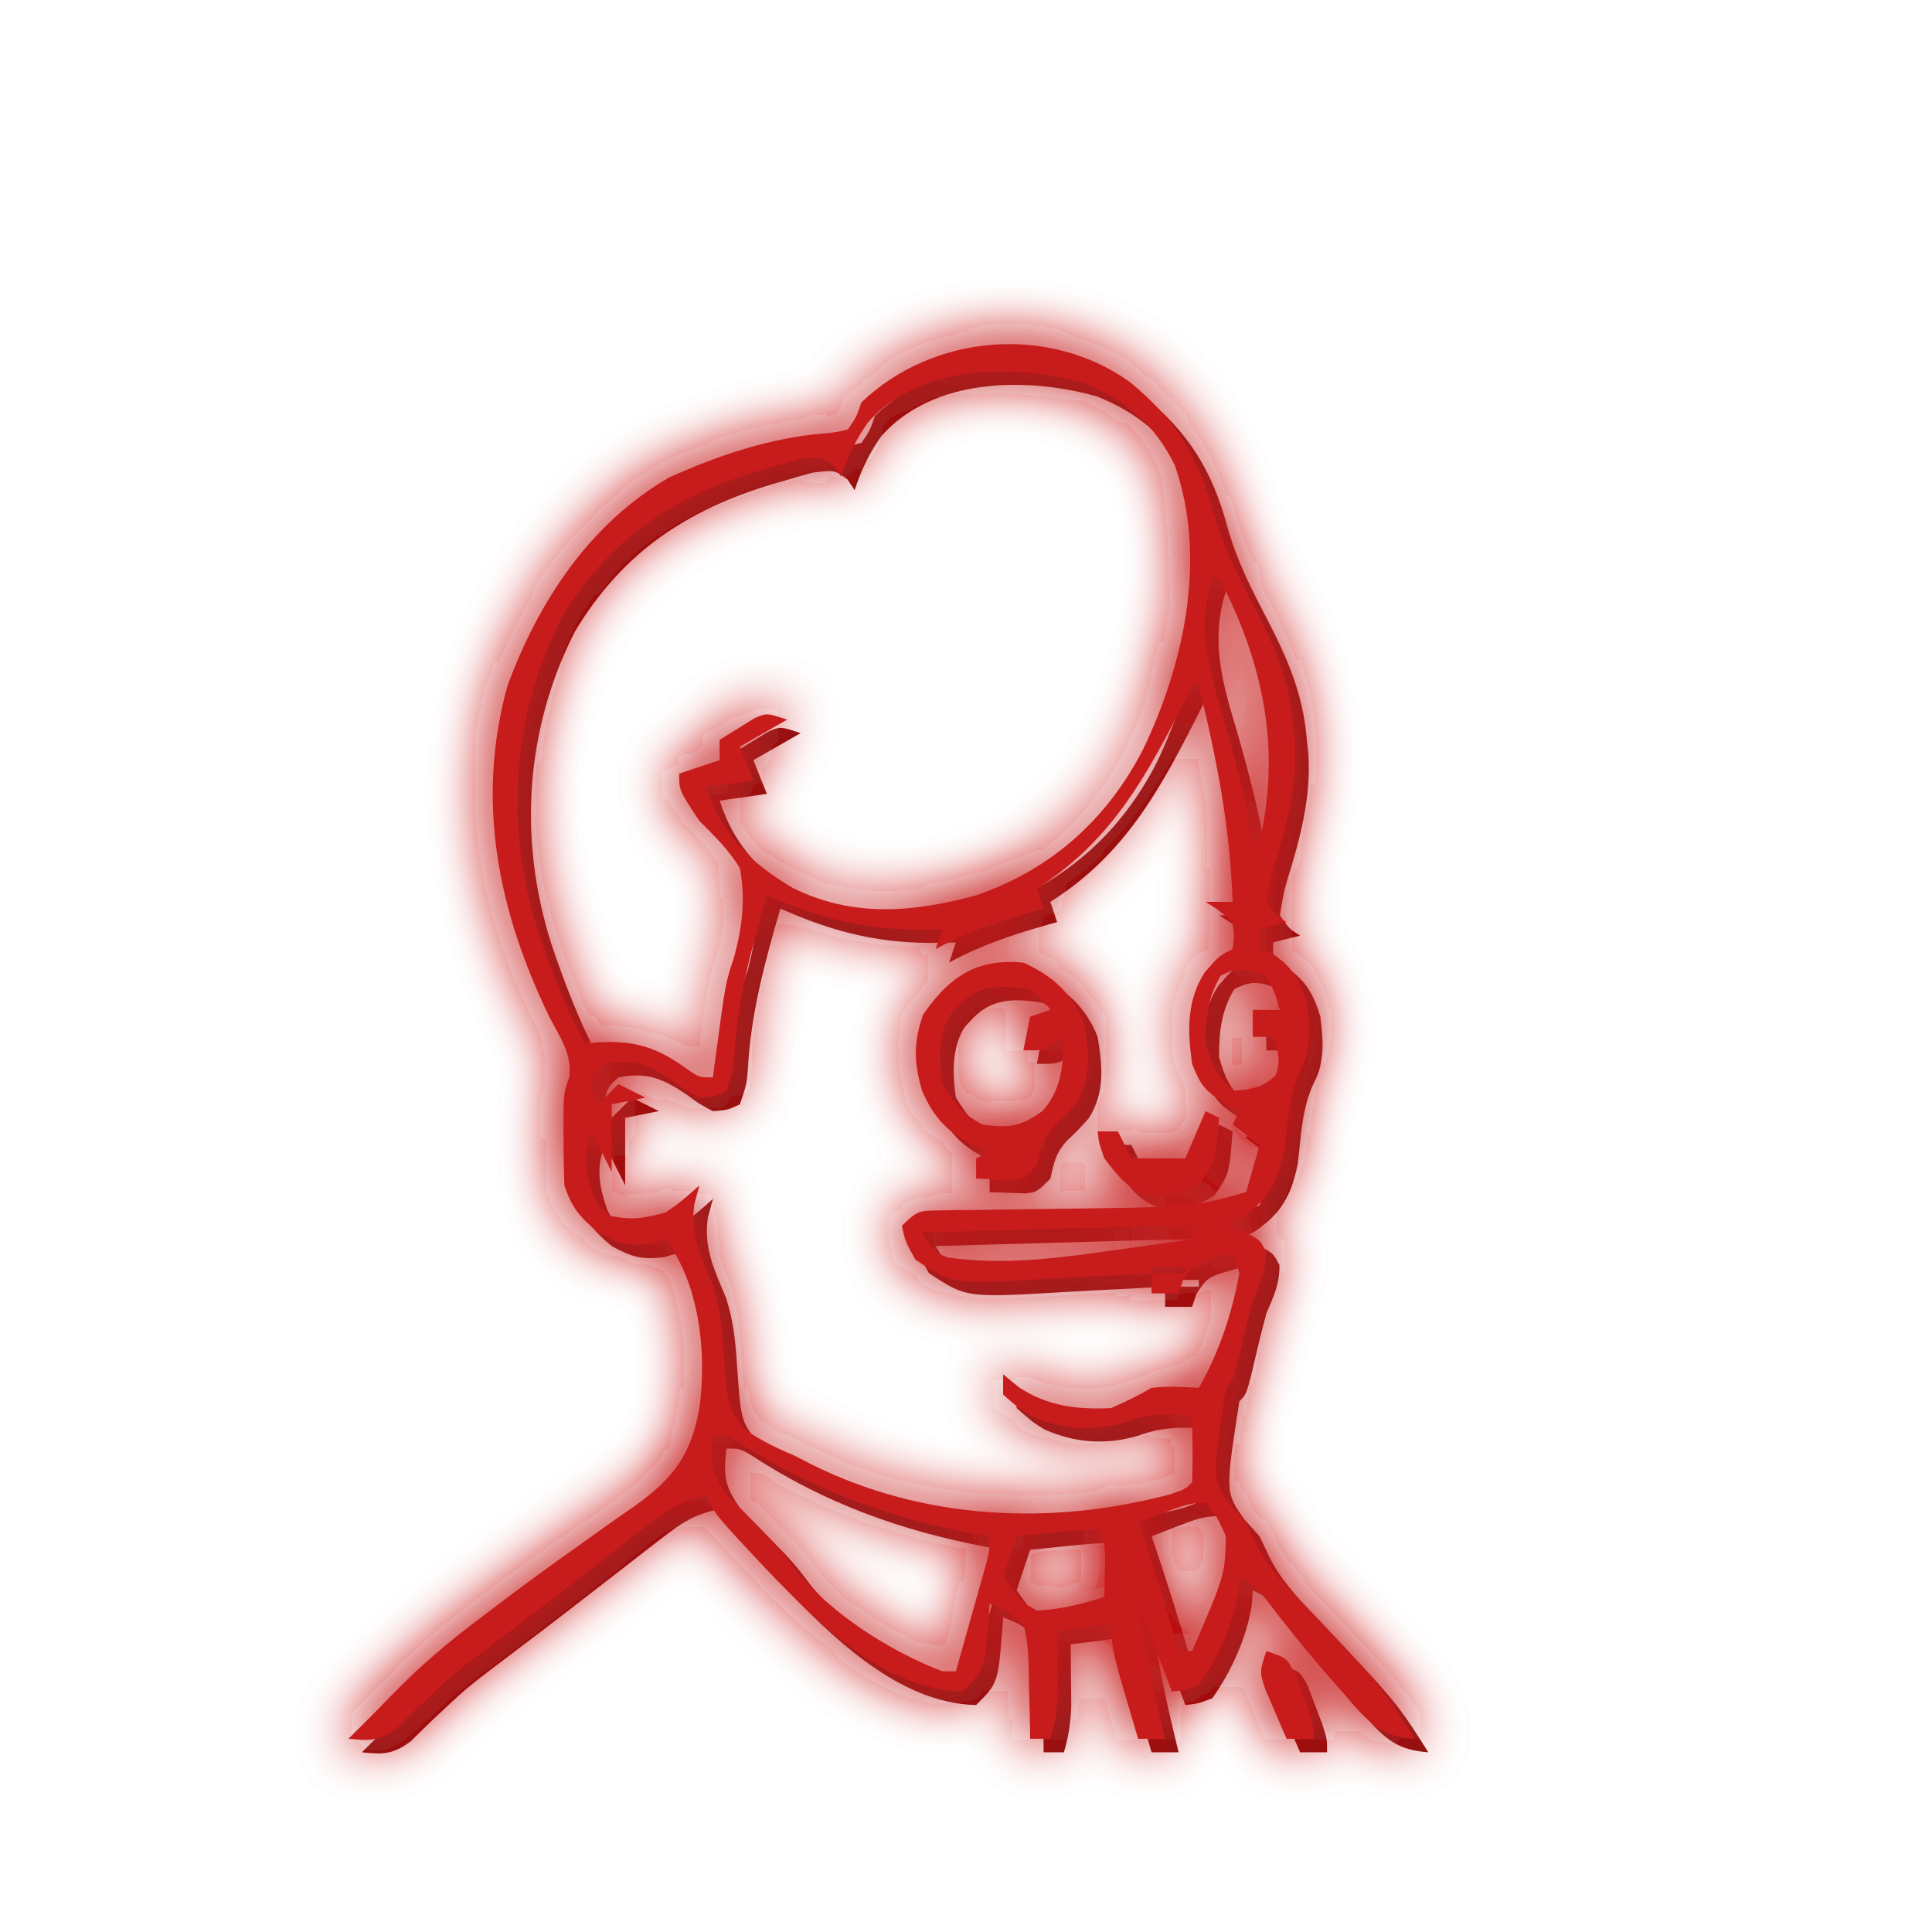
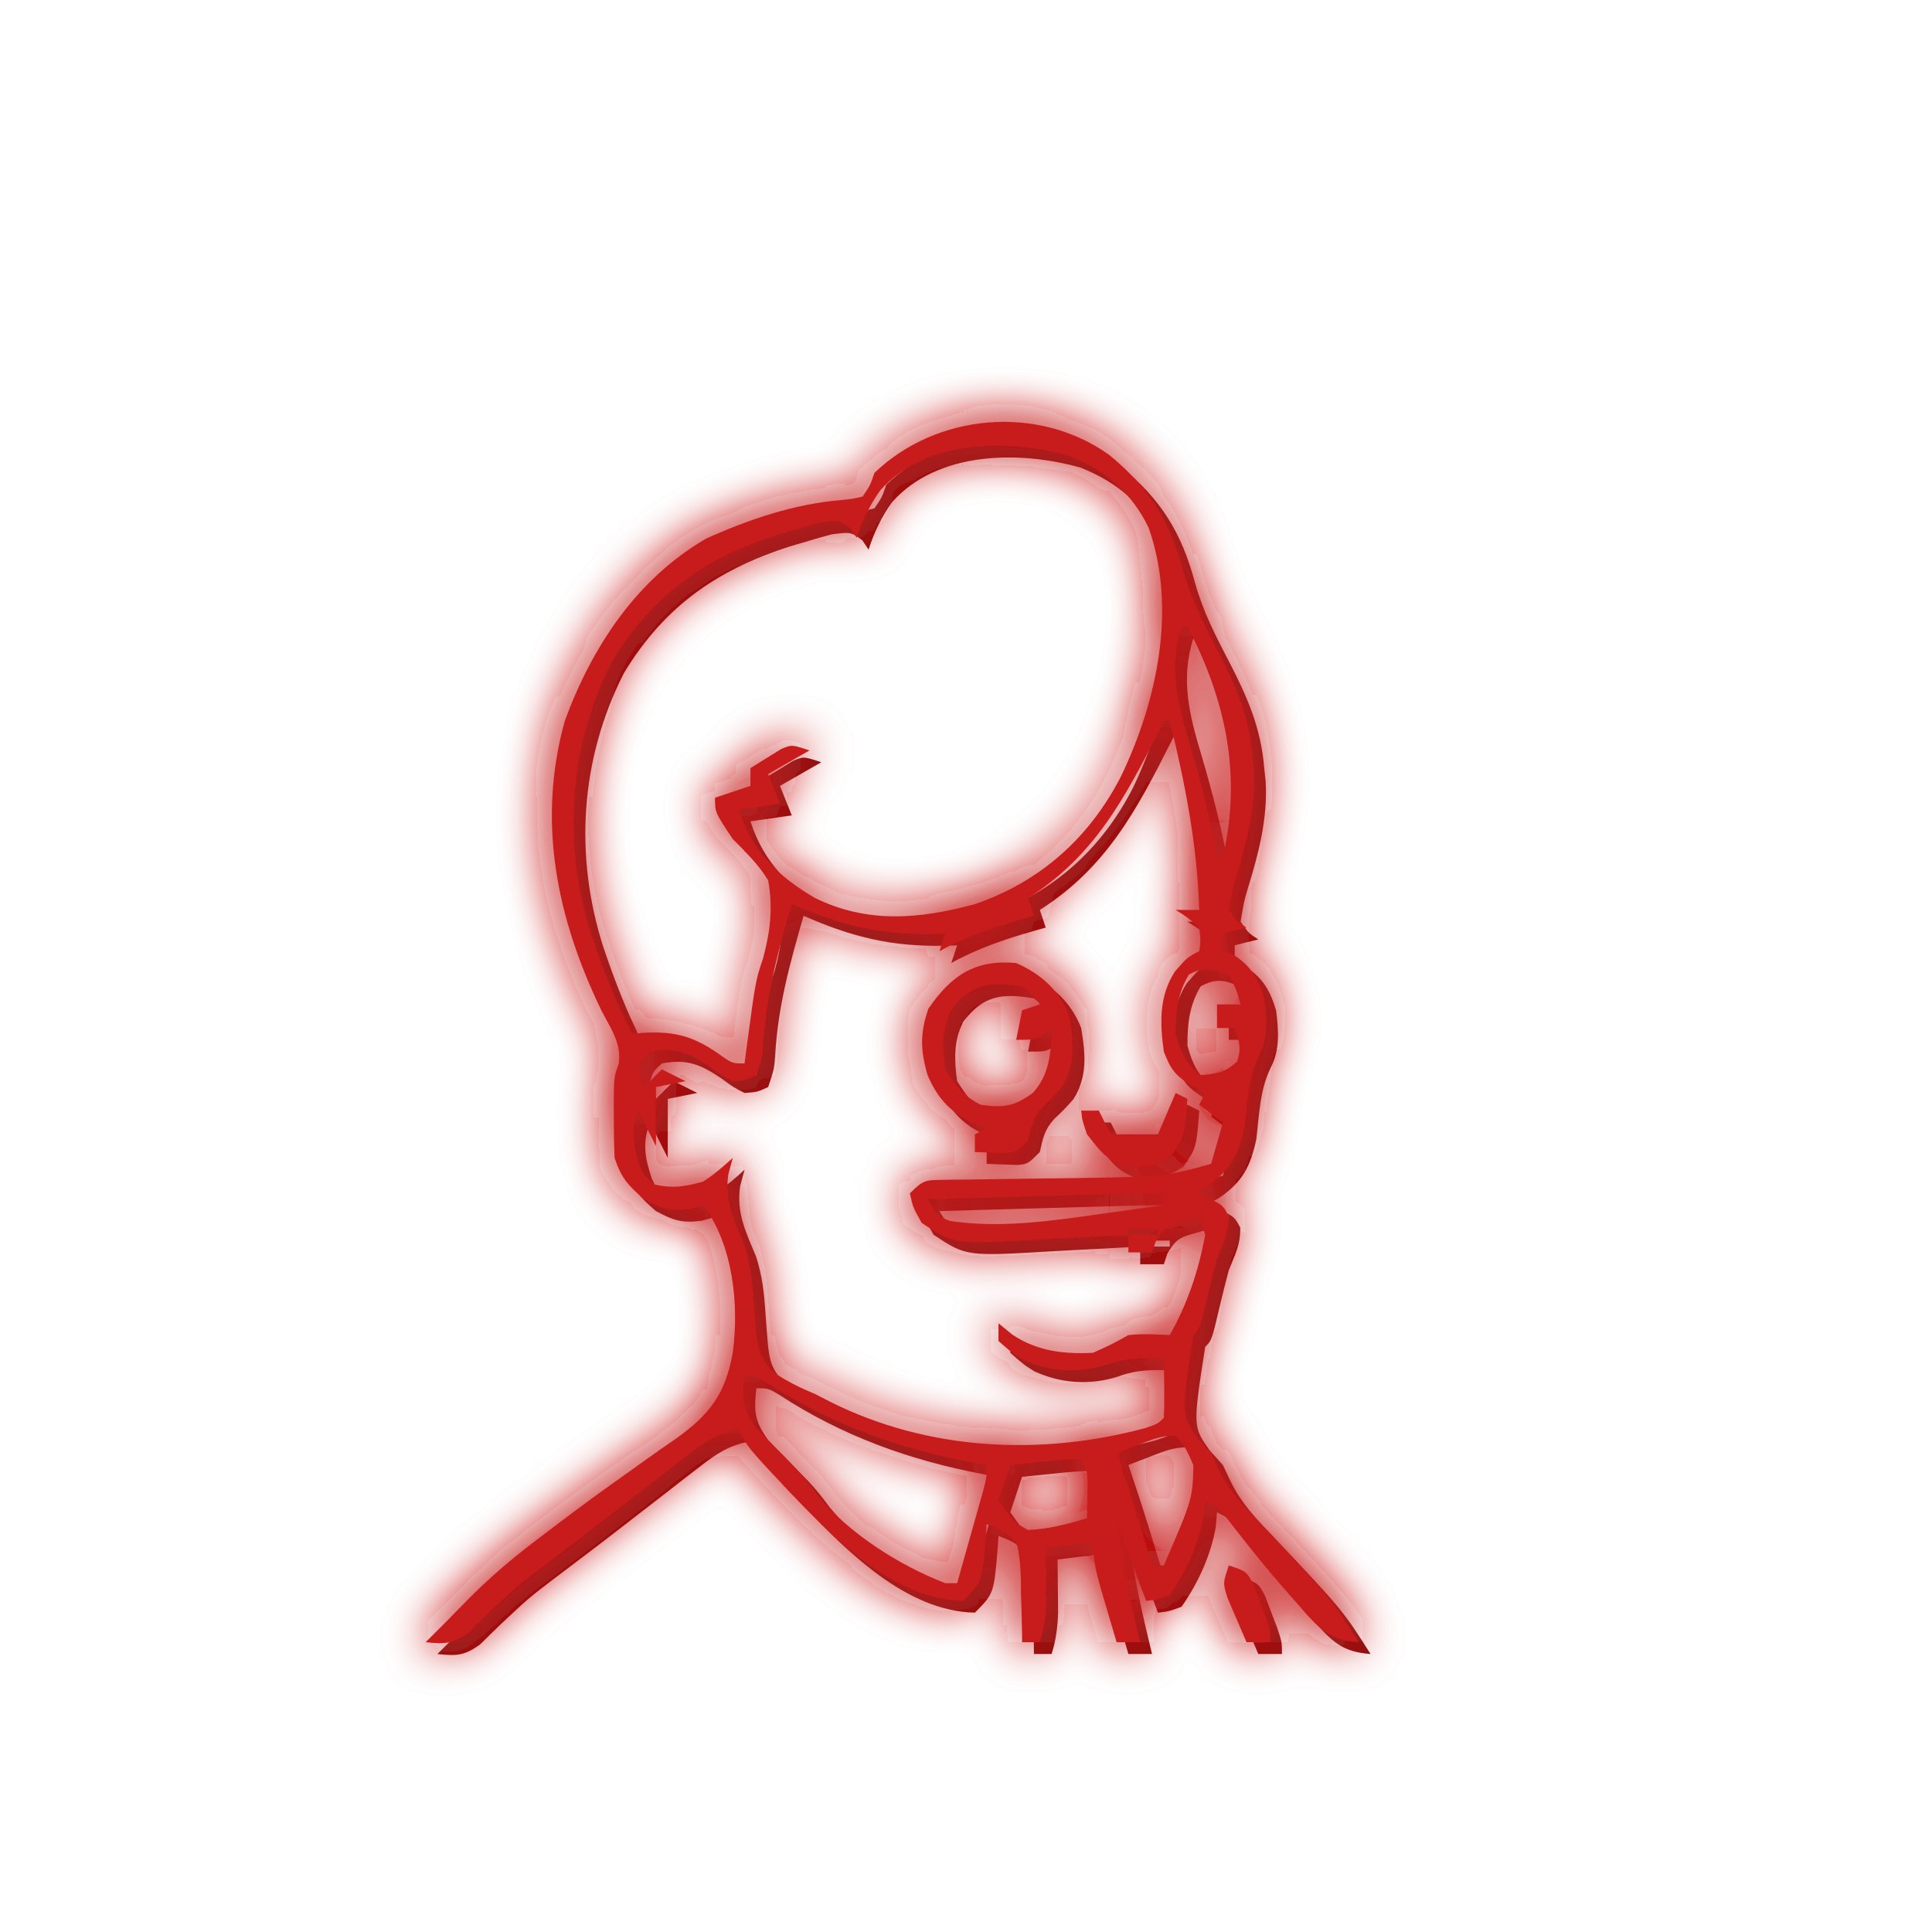
<svg xmlns="http://www.w3.org/2000/svg" version="1.1" width="229" height="229" viewBox="0 0 229 229">
  <defs>
    <filter id="glow">
      <feGaussianBlur stdDeviation="4" result="blur" />
      <feMerge>
        <feMergeNode in="blur" />
        <feMergeNode in="blur" />
        <feMergeNode in="SourceGraphic" />
      </feMerge>
    </filter>
  </defs>
-   <g transform="translate(22.9,22.9) scale(0.8)">
+   <g transform="translate(34.35,34.35) scale(0.7)">
    <g transform="translate(2,2)">
      <path d="M0 0 C6.854 5.597 10.259 11.171 12.547 19.578 C13.889 24.437 16.034 28.637 18.359 33.078 C21.426 39.008 23.762 44.335 24.297 51.078 C24.337 51.452 24.337 51.452 24.539 53.344 C24.901 59.768 23.334 65.543 21.457 71.633 C20.879 73.637 20.879 73.637 20.297 77.078 C21.684 79.051 21.684 79.051 23.297 80.078 C21.977 80.408 20.657 80.738 19.297 81.078 C19.297 82.068 19.297 83.058 19.297 84.078 C19.895 84.284 20.493 84.491 21.109 84.703 C24.08 86.571 25.312 88.799 26.297 92.078 C26.733 95.565 26.993 98.746 25.336 101.918 C23.534 105.665 23.445 109.794 22.957 113.887 C21.998 118.525 20.547 121.235 16.609 123.891 C16.228 124.087 16.228 124.087 14.297 125.078 C14.699 125.202 14.699 125.202 16.734 125.828 C19.297 127.078 19.297 127.078 20.234 128.891 C20.314 131.692 19.338 133.475 18.297 136.078 C17.746 138.154 17.226 140.238 16.734 142.328 C15.407 147.968 15.407 147.968 14.297 149.078 C12.206 162.571 12.206 162.571 15.047 166.578 C15.789 167.403 16.532 168.228 17.297 169.078 C17.733 170.002 18.168 170.927 18.617 171.879 C20.328 175.414 22.708 177.965 25.422 180.766 C37.642 193.722 37.642 193.722 42.297 201.078 C37.964 200.758 36.132 199.313 33.351 196.23 C32.9 195.705 32.449 195.181 31.984 194.641 C31.509 194.107 31.034 193.572 30.545 193.022 C26.817 188.791 23.288 184.415 19.855 179.941 C18.297 178.078 18.297 178.078 16.297 177.078 C16.235 177.862 16.173 178.646 16.109 179.453 C15.295 184.304 13.1 189.066 10.297 193.078 C8.129 193.871 8.129 193.871 6.297 194.078 C4.531 189.44 2.831 184.798 1.297 180.078 C1.999 187.243 3.605 194.096 5.297 201.078 C3.977 201.078 2.657 201.078 1.297 201.078 C0.625 198.809 -0.041 196.538 -0.703 194.266 C-0.894 193.623 -1.085 192.98 -1.281 192.318 C-2.109 189.465 -2.703 187.067 -2.703 184.078 C-5.343 184.408 -7.983 184.738 -10.703 185.078 C-10.692 185.898 -10.68 186.718 -10.668 187.562 C-10.659 188.64 -10.65 189.718 -10.641 190.828 C-10.629 191.895 -10.617 192.963 -10.605 194.062 C-10.688 196.612 -10.957 198.657 -11.703 201.078 C-12.693 201.078 -13.683 201.078 -14.703 201.078 C-14.707 200.579 -14.711 200.08 -14.716 199.565 C-14.749 197.297 -14.819 195.032 -14.891 192.766 C-14.896 191.98 -14.902 191.194 -14.908 190.385 C-14.993 188.172 -15.116 186.215 -15.703 184.078 C-18.254 182.035 -18.254 182.035 -20.703 181.078 C-20.741 181.681 -20.778 182.285 -20.816 182.906 C-21.469 190.844 -21.469 190.844 -24.703 194.078 C-36.375 193.819 -46.356 183.682 -53.996 175.733 C-61.226 168.032 -61.226 168.032 -62.703 165.078 C-66.265 165.694 -68.392 167.124 -71.23 169.324 C-72.099 169.992 -72.967 170.66 -73.862 171.347 C-74.788 172.07 -75.715 172.793 -76.641 173.516 C-77.592 174.251 -78.543 174.986 -79.495 175.721 C-81.377 177.174 -83.257 178.631 -85.135 180.09 C-87.288 181.757 -89.45 183.408 -91.625 185.047 C-100.002 191.374 -100.002 191.374 -103.535 194.684 C-103.987 195.106 -104.438 195.529 -104.904 195.965 C-106.111 197.116 -107.299 198.288 -108.484 199.461 C-111.117 201.38 -112.517 201.426 -115.703 201.078 C-114.551 199.926 -113.398 198.774 -112.243 197.625 C-111.205 196.582 -110.176 195.531 -109.155 194.471 C-105.046 190.247 -100.733 186.6 -96.016 183.078 C-95.298 182.531 -94.581 181.984 -93.841 181.421 C-89.698 178.275 -85.505 175.217 -81.254 172.219 C-80.351 171.57 -79.447 170.922 -78.516 170.254 C-76.763 168.998 -74.997 167.76 -73.216 166.543 C-67.534 162.445 -64.948 159.022 -63.703 152.078 C-62.592 143.996 -63.647 133.761 -68.703 127.078 C-69.425 127.284 -70.147 127.491 -70.891 127.703 C-74.263 128.153 -75.725 127.681 -78.703 126.078 C-81.419 123.739 -82.56 122.508 -83.703 119.078 C-83.799 116.753 -83.843 114.465 -83.828 112.141 C-83.83 111.83 -83.83 111.83 -83.84 110.26 C-83.83 105.438 -83.83 105.438 -82.996 103.066 C-82.504 99.727 -84.391 97.09 -85.891 94.203 C-93.472 78.596 -96.896 62.226 -92.141 45.078 C-87.554 32.568 -79.959 21.018 -68.199 14.203 C-61.031 10.972 -53.184 8.304 -45.328 7.688 C-43.322 7.475 -43.322 7.475 -41.703 7.078 C-40.434 5.211 -40.434 5.211 -39.703 3.078 C-29.212 -7.003 -12.041 -8.561 0 0 Z M-38.703 6.016 C-40.516 8.533 -41.745 11.118 -42.703 14.078 C-43.052 13.552 -43.402 13.026 -43.762 12.484 C-45.703 11.078 -45.703 11.078 -48.926 11.484 C-50.212 11.827 -51.492 12.193 -52.766 12.578 C-53.437 12.772 -54.108 12.965 -54.799 13.165 C-67.748 17.059 -77.105 23.338 -84.164 35.039 C-91.539 49.602 -92.553 65.873 -87.631 81.333 C-85.668 87.126 -83.557 92.661 -80.703 98.078 C-80.146 98.02 -79.589 97.962 -79.016 97.902 C-73.228 97.56 -70.017 98.577 -65.332 101.984 C-63.703 103.078 -63.703 103.078 -61.703 103.078 C-61.582 102.149 -61.461 101.219 -61.336 100.262 C-59.822 88.998 -59.822 88.998 -58.578 85.328 C-57.368 80.832 -56.835 76.687 -57.703 72.078 C-59.366 69.367 -61.462 67.313 -63.703 65.078 C-66.703 60.578 -66.703 60.578 -66.703 58.078 C-64.723 57.418 -62.743 56.758 -60.703 56.078 C-60.703 55.088 -60.703 54.098 -60.703 53.078 C-59.607 52.378 -58.501 51.694 -57.391 51.016 C-56.776 50.633 -56.161 50.25 -55.527 49.855 C-53.703 49.078 -53.703 49.078 -50.703 50.078 C-51.858 50.738 -51.858 50.738 -57.703 54.078 C-57.043 55.728 -56.383 57.378 -55.703 59.078 C-56.858 59.243 -56.858 59.243 -62.703 60.078 C-60.436 67.086 -56.073 71.388 -49.809 75.043 C-40.906 79.42 -32.071 78.644 -22.727 76.113 C-11.528 72.279 -3.215 64.778 2.109 54.328 C8.159 41.673 11.521 26.069 6.734 12.391 C3.791 6.34 -0.569 2.702 -6.766 0.203 C-17.162 -2.76 -31.034 -2.588 -38.703 6.016 Z M12.297 29.078 C10.072 36.03 11.629 42.154 13.672 48.891 C15.524 55.244 17.197 61.543 18.297 68.078 C18.627 68.078 18.957 68.078 19.297 68.078 C22.532 54.193 19.754 41.531 13.297 29.078 C12.967 29.078 12.637 29.078 12.297 29.078 Z M9.297 45.078 C9.179 45.315 9.179 45.315 8.582 46.512 C2.762 58.087 -2.474 67.979 -13.703 75.078 C-13.538 75.573 -13.538 75.573 -12.703 78.078 C-13.355 78.26 -14.008 78.442 -14.68 78.629 C-19.647 80.058 -24.177 81.577 -28.703 84.078 C-28.373 83.088 -28.043 82.098 -27.703 81.078 C-28.404 81.101 -29.106 81.125 -29.828 81.148 C-38.888 81.321 -45.502 79.679 -53.703 76.078 C-56.005 84.013 -58.087 91.608 -58.527 99.906 C-58.703 102.078 -58.703 102.078 -59.703 105.078 C-61.523 105.918 -61.523 105.918 -63.703 106.078 C-65.633 105.082 -65.633 105.082 -67.578 103.641 C-71.086 101.291 -73.387 100.256 -77.703 101.078 C-79.141 102.391 -79.141 102.391 -79.703 104.078 C-79.373 105.068 -79.043 106.058 -78.703 107.078 C-77.713 106.088 -76.723 105.098 -75.703 104.078 C-74.383 104.738 -73.063 105.398 -71.703 106.078 C-72.528 106.243 -72.528 106.243 -76.703 107.078 C-76.703 108.171 -76.703 109.264 -76.703 110.391 C-76.703 112.62 -76.703 114.849 -76.703 117.078 C-77.693 115.098 -78.683 113.118 -79.703 111.078 C-81.076 114.51 -80.528 117.121 -79.426 120.523 C-78.703 122.078 -78.703 122.078 -76.953 123.578 C-73.831 124.272 -71.781 123.957 -68.703 123.078 C-66.841 121.877 -65.351 120.58 -63.703 119.078 C-63.827 119.542 -63.827 119.542 -64.453 121.891 C-65.114 126.436 -63.44 129.685 -61.727 133.836 C-60.699 137.091 -60.388 139.88 -60.164 143.257 C-59.557 152.005 -59.557 152.005 -56.969 155.258 C-54.616 156.868 -52.333 157.979 -49.703 159.078 C-49.271 159.3 -49.271 159.3 -47.086 160.422 C-30.6 168.641 -11.592 169.578 6.129 164.832 C8.297 164.078 8.297 164.078 9.297 163.078 C9.369 161.392 9.381 159.703 9.359 158.016 C9.35 157.097 9.341 156.177 9.332 155.23 C9.32 154.52 9.309 153.81 9.297 153.078 C5.549 152.928 2.962 152.832 -0.578 154.141 C-5.377 155.58 -10.01 155.29 -14.613 153.219 C-16.266 152.203 -16.266 152.203 -18.703 150.078 C-18.703 149.088 -18.703 148.098 -18.703 147.078 C-17.919 147.718 -17.136 148.357 -16.328 149.016 C-12.129 151.802 -7.676 152.322 -2.703 152.078 C0.484 150.641 0.484 150.641 3.297 149.078 C5.696 148.824 7.876 148.933 10.297 149.078 C13.31 143.769 15.202 138.089 16.297 132.078 C15.967 131.088 15.637 130.098 15.297 129.078 C9.635 130.555 9.635 130.555 7.922 133.203 C7.716 133.822 7.509 134.441 7.297 135.078 C5.977 135.078 4.657 135.078 3.297 135.078 C3.297 134.088 3.297 133.098 3.297 132.078 C2.909 132.101 2.909 132.101 0.945 132.218 C-1.969 132.382 -4.884 132.531 -7.799 132.67 C-9.055 132.733 -10.309 132.802 -11.564 132.877 C-26.166 133.744 -26.166 133.744 -31.703 130.078 C-33.203 127.391 -33.203 127.391 -33.703 125.078 C-31.419 122.794 -31.11 122.825 -28.055 122.791 C-27.306 122.778 -26.558 122.764 -25.787 122.75 C-24.975 122.745 -24.164 122.74 -23.328 122.734 C-22.489 122.72 -21.65 122.705 -20.785 122.69 C-18.091 122.643 -15.397 122.609 -12.703 122.578 C9.38 122.318 9.38 122.318 17.297 120.078 C17.957 117.768 18.617 115.458 19.297 113.078 C17.977 112.088 16.657 111.098 15.297 110.078 C15.462 109.748 15.462 109.748 16.297 108.078 C15.905 107.872 15.905 107.872 13.922 106.828 C11.103 104.949 10.498 104.146 9.297 101.078 C8.616 96.28 8.467 91.683 11.172 87.516 C13.297 85.078 13.297 85.078 15.297 84.078 C15.547 82.266 15.547 82.266 15.297 80.078 C13.297 78.328 13.297 78.328 11.297 77.078 C12.617 77.078 13.937 77.078 15.297 77.078 C14.942 66.053 12.923 55.769 10.297 45.078 C9.967 45.078 9.637 45.078 9.297 45.078 Z M13.547 88.016 C11.617 91.2 11.282 94.386 11.297 98.078 C12.206 101.294 12.937 102.719 15.297 105.078 C17.999 104.875 19.681 104.666 21.672 102.766 C22.493 100.548 22.054 99.275 21.297 97.078 C20.307 97.078 19.317 97.078 18.297 97.078 C18.297 95.758 18.297 94.438 18.297 93.078 C19.617 93.078 20.937 93.078 22.297 93.078 C21.609 90.641 21.609 90.641 20.297 88.078 C17.562 86.956 16.193 86.598 13.547 88.016 Z M1.538 125.17 C0.818 125.19 0.097 125.21 -0.645 125.231 C-1.028 125.242 -1.028 125.242 -2.969 125.297 C-3.762 125.319 -4.556 125.341 -5.373 125.364 C-7.9 125.435 -10.426 125.507 -12.953 125.578 C-14.669 125.626 -16.385 125.675 -18.102 125.723 C-22.302 125.841 -26.503 125.959 -30.703 126.078 C-28.93 128.993 -28.93 128.993 -26.89 129.756 C-18.439 131.001 -9.9 129.772 -1.516 128.578 C-0.468 128.435 0.579 128.292 1.658 128.145 C4.205 127.796 6.751 127.44 9.297 127.078 C9.297 126.418 9.297 125.758 9.297 125.078 C6.708 125.07 4.125 125.097 1.538 125.17 Z M3.297 131.078 C3.297 131.408 3.297 131.738 3.297 132.078 C4.947 132.078 6.597 132.078 8.297 132.078 C8.297 131.748 8.297 131.418 8.297 131.078 C6.647 131.078 4.997 131.078 3.297 131.078 Z M-61.703 156.078 C-62.134 159.984 -62.034 161.621 -59.691 164.859 C-58.814 165.78 -57.921 166.686 -57.016 167.578 C-56.082 168.542 -55.15 169.507 -54.219 170.473 C-53.997 170.699 -53.997 170.699 -52.873 171.846 C-51.549 173.24 -50.403 174.717 -49.266 176.266 C-44.036 182.664 -35.349 188.165 -27.703 191.078 C-27.043 191.078 -26.383 191.078 -25.703 191.078 C-24.866 188.121 -24.034 185.162 -23.203 182.203 C-22.965 181.361 -22.726 180.52 -22.48 179.652 C-22.255 178.847 -22.029 178.041 -21.797 177.211 C-21.587 176.467 -21.378 175.724 -21.162 174.958 C-20.703 173.078 -20.703 173.078 -20.703 171.078 C-21.54 170.931 -22.376 170.784 -23.238 170.633 C-35.723 168.288 -47.18 164.148 -57.848 157.18 C-59.703 156.078 -59.703 156.078 -61.703 156.078 Z M5.172 167.578 C4.81 167.717 4.81 167.717 2.977 168.422 C2.422 168.638 1.868 168.855 1.297 169.078 C1.479 169.612 1.66 170.145 1.848 170.695 C3.79 176.454 5.581 182.248 7.297 188.078 C7.957 188.078 8.617 188.078 9.297 188.078 C14.185 176.778 14.185 176.778 14.297 171.078 C12.984 168.141 12.984 168.141 11.297 166.078 C8.931 166.078 7.374 166.726 5.172 167.578 Z M-11.828 170.578 C-12.738 170.671 -13.648 170.764 -14.586 170.859 C-14.935 170.895 -14.935 170.895 -16.703 171.078 C-17.363 173.058 -18.023 175.038 -18.703 177.078 C-16.061 180.778 -16.061 180.778 -13.703 182.078 C-10.218 181.924 -7.031 181.093 -3.703 180.078 C-3.676 178.787 -3.657 177.495 -3.641 176.203 C-3.629 175.484 -3.617 174.765 -3.605 174.023 C-3.703 172.078 -3.703 172.078 -4.703 170.078 C-7.105 170.078 -9.438 170.333 -11.828 170.578 Z M-0.703 174.078 C0.297 176.078 0.297 176.078 0.297 176.078 Z " fill="#8b1414" transform="translate(138.7031,27.92188)" />
      <path d="M0 0 C4.273 1.894 7.283 4.613 9 9 C9.727 13.32 10.11 17.256 7.688 21.062 C6.062 22.875 6.062 22.875 4.41 24.43 C2.761 26.266 2.533 27.627 2 30 C0 32 0 32 -1.727 32.195 C-3.484 32.13 -5.242 32.065 -7 32 C-7 31.01 -7 30.02 -7 29 C-6.34 28.67 -5.68 28.34 -5 28 C-5.907 27.629 -6.815 27.258 -7.75 26.875 C-11.402 25.019 -13.367 22.746 -15 19 C-16.219 14.819 -16.309 11.892 -14.875 7.75 C-10.991 2.053 -6.882 -0.662 0 0 Z M-11 8 C-12.608 11.215 -12.506 14.477 -12 18 C-10.206 20.81 -8.981 22.509 -6 24 C-2.046 24.527 -0.481 24.342 2.812 22 C5.708 18.78 5.886 15.186 6 11 C5.567 11.33 5.134 11.66 4.688 12 C3 13 3 13 0 13 C0.33 11.35 0.66 9.7 1 8 C1.99 7.67 2.98 7.34 4 7 C3 5.5 3 5.5 1 4 C-4.277 3.025 -7.685 3.491 -11 8 Z M4 8 C5 10 5 10 5 10 Z " fill="#8b1414" transform="translate(123,114)" />
      <path d="M0 0 C0.66 0.33 1.32 0.66 2 1 C1.522 7.217 1.522 7.217 -0.625 10.438 C-3.221 12.146 -5.135 12.638 -8.254 12.457 C-11.568 11.589 -12.928 9.681 -15 7 C-15.812 4.688 -15.812 4.688 -16 3 C-15.01 3 -14.02 3 -13 3 C-12.34 4.32 -11.68 5.64 -11 7 C-8.36 7 -5.72 7 -3 7 C-2.01 4.69 -1.02 2.38 0 0 Z " fill="#8b1414" transform="translate(150,136)" />
      <path d="M0 0 C3 1 3 1 4.168 3.215 C4.504 4.113 4.841 5.012 5.188 5.938 C5.36 6.385 5.36 6.385 6.23 8.652 C7 11 7 11 7 13 C5.68 13 4.36 13 3 13 C2.301 11.401 1.616 9.795 0.938 8.188 C0.555 7.294 0.172 6.401 -0.223 5.48 C-1 3 -1 3 0 0 Z " fill="#8b1414" transform="translate(159,216)" />
    </g>
    <g filter="url(#glow)">
      <path d="M0 0 C6.854 5.597 10.259 11.171 12.547 19.578 C13.889 24.437 16.034 28.637 18.359 33.078 C21.426 39.008 23.762 44.335 24.297 51.078 C24.337 51.452 24.337 51.452 24.539 53.344 C24.901 59.768 23.334 65.543 21.457 71.633 C20.879 73.637 20.879 73.637 20.297 77.078 C21.684 79.051 21.684 79.051 23.297 80.078 C21.977 80.408 20.657 80.738 19.297 81.078 C19.297 82.068 19.297 83.058 19.297 84.078 C19.895 84.284 20.493 84.491 21.109 84.703 C24.08 86.571 25.312 88.799 26.297 92.078 C26.733 95.565 26.993 98.746 25.336 101.918 C23.534 105.665 23.445 109.794 22.957 113.887 C21.998 118.525 20.547 121.235 16.609 123.891 C16.228 124.087 16.228 124.087 14.297 125.078 C14.699 125.202 14.699 125.202 16.734 125.828 C19.297 127.078 19.297 127.078 20.234 128.891 C20.314 131.692 19.338 133.475 18.297 136.078 C17.746 138.154 17.226 140.238 16.734 142.328 C15.407 147.968 15.407 147.968 14.297 149.078 C12.206 162.571 12.206 162.571 15.047 166.578 C15.789 167.403 16.532 168.228 17.297 169.078 C17.733 170.002 18.168 170.927 18.617 171.879 C20.328 175.414 22.708 177.965 25.422 180.766 C37.642 193.722 37.642 193.722 42.297 201.078 C37.964 200.758 36.132 199.313 33.351 196.23 C32.9 195.705 32.449 195.181 31.984 194.641 C31.509 194.107 31.034 193.572 30.545 193.022 C26.817 188.791 23.288 184.415 19.855 179.941 C18.297 178.078 18.297 178.078 16.297 177.078 C16.235 177.862 16.173 178.646 16.109 179.453 C15.295 184.304 13.1 189.066 10.297 193.078 C8.129 193.871 8.129 193.871 6.297 194.078 C4.531 189.44 2.831 184.798 1.297 180.078 C1.999 187.243 3.605 194.096 5.297 201.078 C3.977 201.078 2.657 201.078 1.297 201.078 C0.625 198.809 -0.041 196.538 -0.703 194.266 C-0.894 193.623 -1.085 192.98 -1.281 192.318 C-2.109 189.465 -2.703 187.067 -2.703 184.078 C-5.343 184.408 -7.983 184.738 -10.703 185.078 C-10.692 185.898 -10.68 186.718 -10.668 187.562 C-10.659 188.64 -10.65 189.718 -10.641 190.828 C-10.629 191.895 -10.617 192.963 -10.605 194.062 C-10.688 196.612 -10.957 198.657 -11.703 201.078 C-12.693 201.078 -13.683 201.078 -14.703 201.078 C-14.707 200.579 -14.711 200.08 -14.716 199.565 C-14.749 197.297 -14.819 195.032 -14.891 192.766 C-14.896 191.98 -14.902 191.194 -14.908 190.385 C-14.993 188.172 -15.116 186.215 -15.703 184.078 C-18.254 182.035 -18.254 182.035 -20.703 181.078 C-20.741 181.681 -20.778 182.285 -20.816 182.906 C-21.469 190.844 -21.469 190.844 -24.703 194.078 C-36.375 193.819 -46.356 183.682 -53.996 175.733 C-61.226 168.032 -61.226 168.032 -62.703 165.078 C-66.265 165.694 -68.392 167.124 -71.23 169.324 C-72.099 169.992 -72.967 170.66 -73.862 171.347 C-74.788 172.07 -75.715 172.793 -76.641 173.516 C-77.592 174.251 -78.543 174.986 -79.495 175.721 C-81.377 177.174 -83.257 178.631 -85.135 180.09 C-87.288 181.757 -89.45 183.408 -91.625 185.047 C-100.002 191.374 -100.002 191.374 -103.535 194.684 C-103.987 195.106 -104.438 195.529 -104.904 195.965 C-106.111 197.116 -107.299 198.288 -108.484 199.461 C-111.117 201.38 -112.517 201.426 -115.703 201.078 C-114.551 199.926 -113.398 198.774 -112.243 197.625 C-111.205 196.582 -110.176 195.531 -109.155 194.471 C-105.046 190.247 -100.733 186.6 -96.016 183.078 C-95.298 182.531 -94.581 181.984 -93.841 181.421 C-89.698 178.275 -85.505 175.217 -81.254 172.219 C-80.351 171.57 -79.447 170.922 -78.516 170.254 C-76.763 168.998 -74.997 167.76 -73.216 166.543 C-67.534 162.445 -64.948 159.022 -63.703 152.078 C-62.592 143.996 -63.647 133.761 -68.703 127.078 C-69.425 127.284 -70.147 127.491 -70.891 127.703 C-74.263 128.153 -75.725 127.681 -78.703 126.078 C-81.419 123.739 -82.56 122.508 -83.703 119.078 C-83.799 116.753 -83.843 114.465 -83.828 112.141 C-83.83 111.83 -83.83 111.83 -83.84 110.26 C-83.83 105.438 -83.83 105.438 -82.996 103.066 C-82.504 99.727 -84.391 97.09 -85.891 94.203 C-93.472 78.596 -96.896 62.226 -92.141 45.078 C-87.554 32.568 -79.959 21.018 -68.199 14.203 C-61.031 10.972 -53.184 8.304 -45.328 7.688 C-43.322 7.475 -43.322 7.475 -41.703 7.078 C-40.434 5.211 -40.434 5.211 -39.703 3.078 C-29.212 -7.003 -12.041 -8.561 0 0 Z M-38.703 6.016 C-40.516 8.533 -41.745 11.118 -42.703 14.078 C-43.052 13.552 -43.402 13.026 -43.762 12.484 C-45.703 11.078 -45.703 11.078 -48.926 11.484 C-50.212 11.827 -51.492 12.193 -52.766 12.578 C-53.437 12.772 -54.108 12.965 -54.799 13.165 C-67.748 17.059 -77.105 23.338 -84.164 35.039 C-91.539 49.602 -92.553 65.873 -87.631 81.333 C-85.668 87.126 -83.557 92.661 -80.703 98.078 C-80.146 98.02 -79.589 97.962 -79.016 97.902 C-73.228 97.56 -70.017 98.577 -65.332 101.984 C-63.703 103.078 -63.703 103.078 -61.703 103.078 C-61.582 102.149 -61.461 101.219 -61.336 100.262 C-59.822 88.998 -59.822 88.998 -58.578 85.328 C-57.368 80.832 -56.835 76.687 -57.703 72.078 C-59.366 69.367 -61.462 67.313 -63.703 65.078 C-66.703 60.578 -66.703 60.578 -66.703 58.078 C-64.723 57.418 -62.743 56.758 -60.703 56.078 C-60.703 55.088 -60.703 54.098 -60.703 53.078 C-59.607 52.378 -58.501 51.694 -57.391 51.016 C-56.776 50.633 -56.161 50.25 -55.527 49.855 C-53.703 49.078 -53.703 49.078 -50.703 50.078 C-51.858 50.738 -51.858 50.738 -57.703 54.078 C-57.043 55.728 -56.383 57.378 -55.703 59.078 C-56.858 59.243 -56.858 59.243 -62.703 60.078 C-60.436 67.086 -56.073 71.388 -49.809 75.043 C-40.906 79.42 -32.071 78.644 -22.727 76.113 C-11.528 72.279 -3.215 64.778 2.109 54.328 C8.159 41.673 11.521 26.069 6.734 12.391 C3.791 6.34 -0.569 2.702 -6.766 0.203 C-17.162 -2.76 -31.034 -2.588 -38.703 6.016 Z M12.297 29.078 C10.072 36.03 11.629 42.154 13.672 48.891 C15.524 55.244 17.197 61.543 18.297 68.078 C18.627 68.078 18.957 68.078 19.297 68.078 C22.532 54.193 19.754 41.531 13.297 29.078 C12.967 29.078 12.637 29.078 12.297 29.078 Z M9.297 45.078 C9.179 45.315 9.179 45.315 8.582 46.512 C2.762 58.087 -2.474 67.979 -13.703 75.078 C-13.538 75.573 -13.538 75.573 -12.703 78.078 C-13.355 78.26 -14.008 78.442 -14.68 78.629 C-19.647 80.058 -24.177 81.577 -28.703 84.078 C-28.373 83.088 -28.043 82.098 -27.703 81.078 C-28.404 81.101 -29.106 81.125 -29.828 81.148 C-38.888 81.321 -45.502 79.679 -53.703 76.078 C-56.005 84.013 -58.087 91.608 -58.527 99.906 C-58.703 102.078 -58.703 102.078 -59.703 105.078 C-61.523 105.918 -61.523 105.918 -63.703 106.078 C-65.633 105.082 -65.633 105.082 -67.578 103.641 C-71.086 101.291 -73.387 100.256 -77.703 101.078 C-79.141 102.391 -79.141 102.391 -79.703 104.078 C-79.373 105.068 -79.043 106.058 -78.703 107.078 C-77.713 106.088 -76.723 105.098 -75.703 104.078 C-74.383 104.738 -73.063 105.398 -71.703 106.078 C-72.528 106.243 -72.528 106.243 -76.703 107.078 C-76.703 108.171 -76.703 109.264 -76.703 110.391 C-76.703 112.62 -76.703 114.849 -76.703 117.078 C-77.693 115.098 -78.683 113.118 -79.703 111.078 C-81.076 114.51 -80.528 117.121 -79.426 120.523 C-78.703 122.078 -78.703 122.078 -76.953 123.578 C-73.831 124.272 -71.781 123.957 -68.703 123.078 C-66.841 121.877 -65.351 120.58 -63.703 119.078 C-63.827 119.542 -63.827 119.542 -64.453 121.891 C-65.114 126.436 -63.44 129.685 -61.727 133.836 C-60.699 137.091 -60.388 139.88 -60.164 143.257 C-59.557 152.005 -59.557 152.005 -56.969 155.258 C-54.616 156.868 -52.333 157.979 -49.703 159.078 C-49.271 159.3 -49.271 159.3 -47.086 160.422 C-30.6 168.641 -11.592 169.578 6.129 164.832 C8.297 164.078 8.297 164.078 9.297 163.078 C9.369 161.392 9.381 159.703 9.359 158.016 C9.35 157.097 9.341 156.177 9.332 155.23 C9.32 154.52 9.309 153.81 9.297 153.078 C5.549 152.928 2.962 152.832 -0.578 154.141 C-5.377 155.58 -10.01 155.29 -14.613 153.219 C-16.266 152.203 -16.266 152.203 -18.703 150.078 C-18.703 149.088 -18.703 148.098 -18.703 147.078 C-17.919 147.718 -17.136 148.357 -16.328 149.016 C-12.129 151.802 -7.676 152.322 -2.703 152.078 C0.484 150.641 0.484 150.641 3.297 149.078 C5.696 148.824 7.876 148.933 10.297 149.078 C13.31 143.769 15.202 138.089 16.297 132.078 C15.967 131.088 15.637 130.098 15.297 129.078 C9.635 130.555 9.635 130.555 7.922 133.203 C7.716 133.822 7.509 134.441 7.297 135.078 C5.977 135.078 4.657 135.078 3.297 135.078 C3.297 134.088 3.297 133.098 3.297 132.078 C2.909 132.101 2.909 132.101 0.945 132.218 C-1.969 132.382 -4.884 132.531 -7.799 132.67 C-9.055 132.733 -10.309 132.802 -11.564 132.877 C-26.166 133.744 -26.166 133.744 -31.703 130.078 C-33.203 127.391 -33.203 127.391 -33.703 125.078 C-31.419 122.794 -31.11 122.825 -28.055 122.791 C-27.306 122.778 -26.558 122.764 -25.787 122.75 C-24.975 122.745 -24.164 122.74 -23.328 122.734 C-22.489 122.72 -21.65 122.705 -20.785 122.69 C-18.091 122.643 -15.397 122.609 -12.703 122.578 C9.38 122.318 9.38 122.318 17.297 120.078 C17.957 117.768 18.617 115.458 19.297 113.078 C17.977 112.088 16.657 111.098 15.297 110.078 C15.462 109.748 15.462 109.748 16.297 108.078 C15.905 107.872 15.905 107.872 13.922 106.828 C11.103 104.949 10.498 104.146 9.297 101.078 C8.616 96.28 8.467 91.683 11.172 87.516 C13.297 85.078 13.297 85.078 15.297 84.078 C15.547 82.266 15.547 82.266 15.297 80.078 C13.297 78.328 13.297 78.328 11.297 77.078 C12.617 77.078 13.937 77.078 15.297 77.078 C14.942 66.053 12.923 55.769 10.297 45.078 C9.967 45.078 9.637 45.078 9.297 45.078 Z M13.547 88.016 C11.617 91.2 11.282 94.386 11.297 98.078 C12.206 101.294 12.937 102.719 15.297 105.078 C17.999 104.875 19.681 104.666 21.672 102.766 C22.493 100.548 22.054 99.275 21.297 97.078 C20.307 97.078 19.317 97.078 18.297 97.078 C18.297 95.758 18.297 94.438 18.297 93.078 C19.617 93.078 20.937 93.078 22.297 93.078 C21.609 90.641 21.609 90.641 20.297 88.078 C17.562 86.956 16.193 86.598 13.547 88.016 Z M1.538 125.17 C0.818 125.19 0.097 125.21 -0.645 125.231 C-1.028 125.242 -1.028 125.242 -2.969 125.297 C-3.762 125.319 -4.556 125.341 -5.373 125.364 C-7.9 125.435 -10.426 125.507 -12.953 125.578 C-14.669 125.626 -16.385 125.675 -18.102 125.723 C-22.302 125.841 -26.503 125.959 -30.703 126.078 C-28.93 128.993 -28.93 128.993 -26.89 129.756 C-18.439 131.001 -9.9 129.772 -1.516 128.578 C-0.468 128.435 0.579 128.292 1.658 128.145 C4.205 127.796 6.751 127.44 9.297 127.078 C9.297 126.418 9.297 125.758 9.297 125.078 C6.708 125.07 4.125 125.097 1.538 125.17 Z M3.297 131.078 C3.297 131.408 3.297 131.738 3.297 132.078 C4.947 132.078 6.597 132.078 8.297 132.078 C8.297 131.748 8.297 131.418 8.297 131.078 C6.647 131.078 4.997 131.078 3.297 131.078 Z M-61.703 156.078 C-62.134 159.984 -62.034 161.621 -59.691 164.859 C-58.814 165.78 -57.921 166.686 -57.016 167.578 C-56.082 168.542 -55.15 169.507 -54.219 170.473 C-53.997 170.699 -53.997 170.699 -52.873 171.846 C-51.549 173.24 -50.403 174.717 -49.266 176.266 C-44.036 182.664 -35.349 188.165 -27.703 191.078 C-27.043 191.078 -26.383 191.078 -25.703 191.078 C-24.866 188.121 -24.034 185.162 -23.203 182.203 C-22.965 181.361 -22.726 180.52 -22.48 179.652 C-22.255 178.847 -22.029 178.041 -21.797 177.211 C-21.587 176.467 -21.378 175.724 -21.162 174.958 C-20.703 173.078 -20.703 173.078 -20.703 171.078 C-21.54 170.931 -22.376 170.784 -23.238 170.633 C-35.723 168.288 -47.18 164.148 -57.848 157.18 C-59.703 156.078 -59.703 156.078 -61.703 156.078 Z M5.172 167.578 C4.81 167.717 4.81 167.717 2.977 168.422 C2.422 168.638 1.868 168.855 1.297 169.078 C1.479 169.612 1.66 170.145 1.848 170.695 C3.79 176.454 5.581 182.248 7.297 188.078 C7.957 188.078 8.617 188.078 9.297 188.078 C14.185 176.778 14.185 176.778 14.297 171.078 C12.984 168.141 12.984 168.141 11.297 166.078 C8.931 166.078 7.374 166.726 5.172 167.578 Z M-11.828 170.578 C-12.738 170.671 -13.648 170.764 -14.586 170.859 C-14.935 170.895 -14.935 170.895 -16.703 171.078 C-17.363 173.058 -18.023 175.038 -18.703 177.078 C-16.061 180.778 -16.061 180.778 -13.703 182.078 C-10.218 181.924 -7.031 181.093 -3.703 180.078 C-3.676 178.787 -3.657 177.495 -3.641 176.203 C-3.629 175.484 -3.617 174.765 -3.605 174.023 C-3.703 172.078 -3.703 172.078 -4.703 170.078 C-7.105 170.078 -9.438 170.333 -11.828 170.578 Z M-0.703 174.078 C0.297 176.078 0.297 176.078 0.297 176.078 Z " fill="#c81e1e" transform="translate(138.7031,27.92188)" />
      <path d="M0 0 C4.273 1.894 7.283 4.613 9 9 C9.727 13.32 10.11 17.256 7.688 21.062 C6.062 22.875 6.062 22.875 4.41 24.43 C2.761 26.266 2.533 27.627 2 30 C0 32 0 32 -1.727 32.195 C-3.484 32.13 -5.242 32.065 -7 32 C-7 31.01 -7 30.02 -7 29 C-6.34 28.67 -5.68 28.34 -5 28 C-5.907 27.629 -6.815 27.258 -7.75 26.875 C-11.402 25.019 -13.367 22.746 -15 19 C-16.219 14.819 -16.309 11.892 -14.875 7.75 C-10.991 2.053 -6.882 -0.662 0 0 Z M-11 8 C-12.608 11.215 -12.506 14.477 -12 18 C-10.206 20.81 -8.981 22.509 -6 24 C-2.046 24.527 -0.481 24.342 2.812 22 C5.708 18.78 5.886 15.186 6 11 C5.567 11.33 5.134 11.66 4.688 12 C3 13 3 13 0 13 C0.33 11.35 0.66 9.7 1 8 C1.99 7.67 2.98 7.34 4 7 C3 5.5 3 5.5 1 4 C-4.277 3.025 -7.685 3.491 -11 8 Z M4 8 C5 10 5 10 5 10 Z " fill="#c81e1e" transform="translate(123,114)" />
      <path d="M0 0 C0.66 0.33 1.32 0.66 2 1 C1.522 7.217 1.522 7.217 -0.625 10.438 C-3.221 12.146 -5.135 12.638 -8.254 12.457 C-11.568 11.589 -12.928 9.681 -15 7 C-15.812 4.688 -15.812 4.688 -16 3 C-15.01 3 -14.02 3 -13 3 C-12.34 4.32 -11.68 5.64 -11 7 C-8.36 7 -5.72 7 -3 7 C-2.01 4.69 -1.02 2.38 0 0 Z " fill="#c81e1e" transform="translate(150,136)" />
      <path d="M0 0 C3 1 3 1 4.168 3.215 C4.504 4.113 4.841 5.012 5.188 5.938 C5.36 6.385 5.36 6.385 6.23 8.652 C7 11 7 11 7 13 C5.68 13 4.36 13 3 13 C2.301 11.401 1.616 9.795 0.938 8.188 C0.555 7.294 0.172 6.401 -0.223 5.48 C-1 3 -1 3 0 0 Z " fill="#c81e1e" transform="translate(159,216)" />
    </g>
  </g>
</svg>
